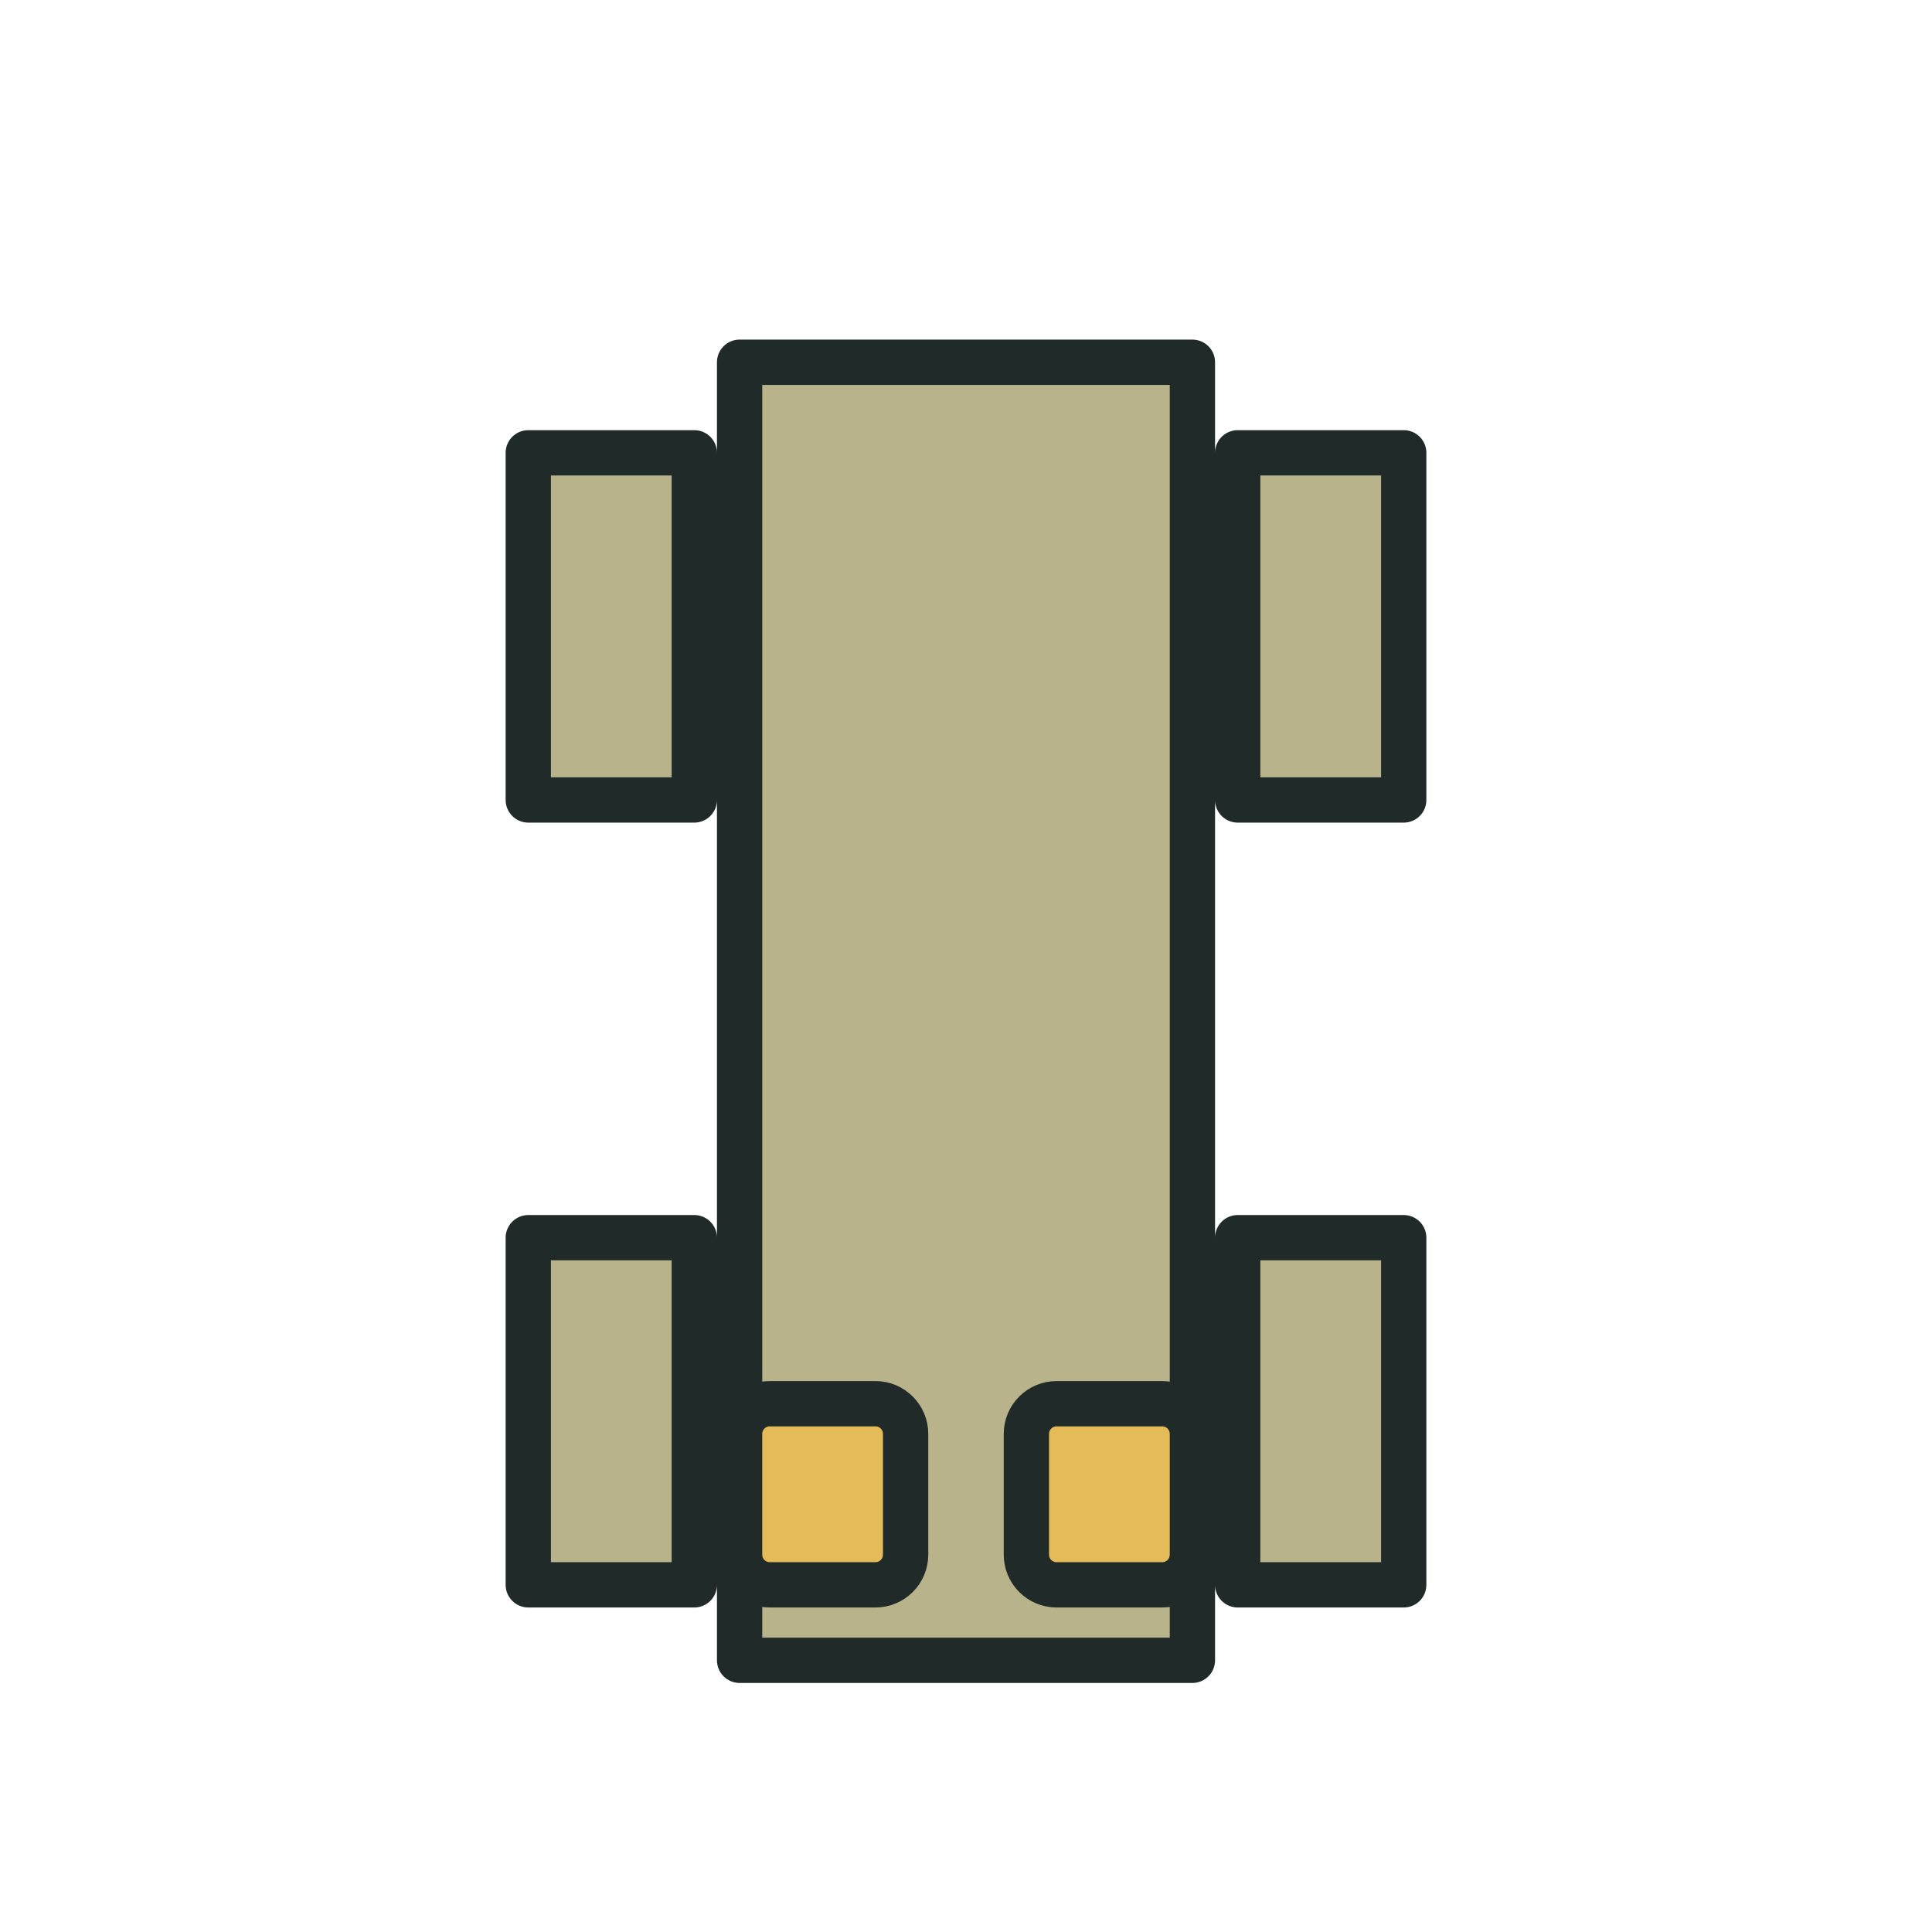
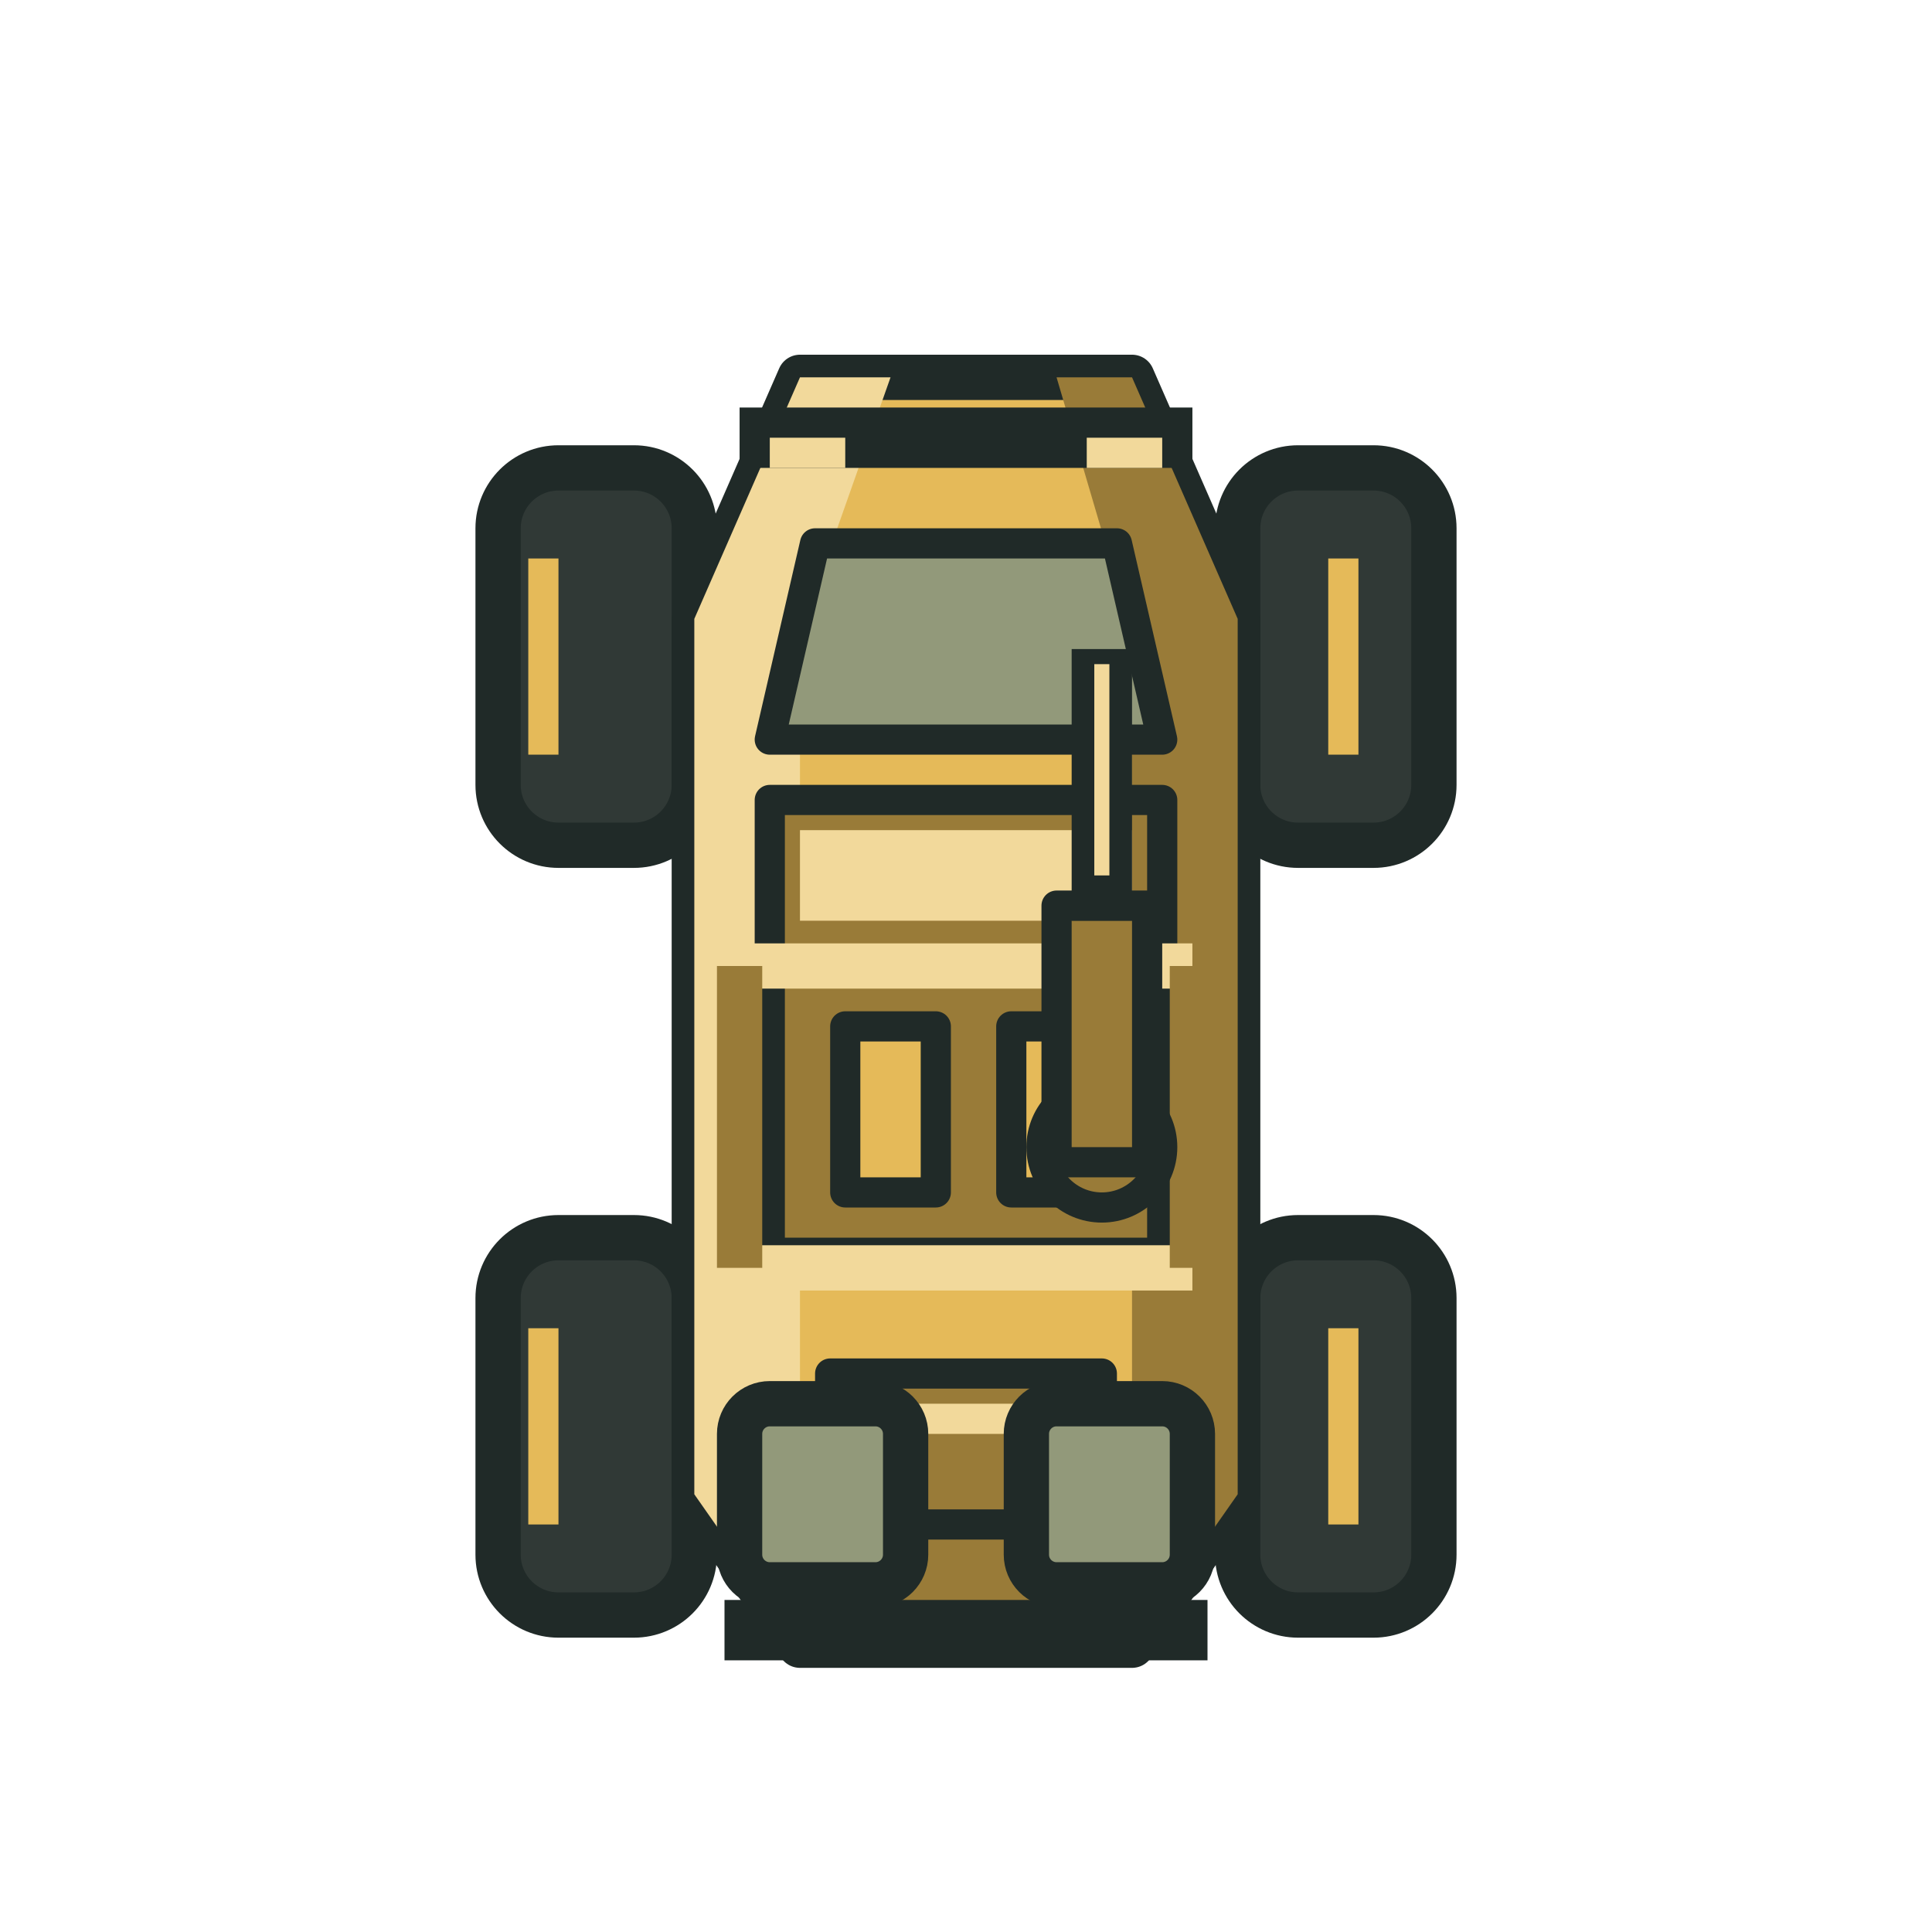
<svg xmlns="http://www.w3.org/2000/svg" width="128" height="128" viewBox="0 0 128 128">
-   <path d="M49 24 H79 V110 H49 Z M35 30 H46 V53 H35 Z M82 30 H93 V53 H82 Z M35 82 H46 V105 H35 Z M82 82 H93 V105 H82 Z" fill="#b8b38a" stroke="#202a28" stroke-width="3" stroke-linejoin="round" />
-   <rect x="49" y="93" width="11" height="12" rx="2" fill="#e5ba59" stroke="#202a28" stroke-width="3" />
-   <rect x="68" y="93" width="11" height="12" rx="2" fill="#e5ba59" stroke="#202a28" stroke-width="3" />
+   <g stroke="#202a28" stroke-width="3" stroke-linejoin="round">
+     <path d="M41 43h46M41 94h46" stroke="#997b38" stroke-width="5" />
+     <g fill="#303936">
+       <rect x="33" y="31" width="13" height="25" rx="4" />
+       <rect x="82" y="31" width="13" height="25" rx="4" />
+       <rect x="33" y="82" width="13" height="25" rx="4" />
+       <rect x="82" y="82" width="13" height="25" rx="4" />
+     </g>
+     <path d="M36 37v13m53-13v13M36 88v13m53-13v13" stroke="#e5ba59" stroke-width="2" />
+     <path d="M53 25h22l7 16v58l-7 10H53l-7-10V41Z" fill="#e5ba59" />
+     <path d="M53 25h6l-6 17v56l6 11h-6l-7-10V41Z" fill="#f2d99b" stroke="none" />
+     <path d="M75 25l7 16v58l-7 10H59v-8h16V42l-5-17Z" fill="#997b38" stroke="none" />
+     <path d="M49 29h30M48 108h32" fill="none" stroke-width="4" />
+     <path d="M54 36h20l3 13H51Z" fill="#92997a" stroke-width="2" />
+     <path d="M51 53h26v30H51Z" fill="#997b38" stroke-width="2" />
+     <path d="M53 55h22v6H53Z" fill="#f2d99b" stroke="none" />
+     <path d="M56 68h6v11h-6Zm11 0h6v11h-6Z" fill="#e5ba59" stroke-width="2" />
+     <path d="M49 64h30M49 84h30" stroke="#f2d99b" stroke-width="3" />
+     <path d="M49 64v20m30-20v20" stroke="#997b38" stroke-width="3" />
+     <circle cx="73" cy="76" r="4" fill="#997b38" stroke-width="2" />
+     <path d="M70 60h6v17h-6Z" fill="#997b38" stroke-width="2" />
+     <path d="M73 43v18" stroke="#202a28" stroke-width="4" />
+     <path d="M73 44v14" stroke="#f2d99b" stroke-width="1" />
+     <path d="M55 91h18v10H55Z" fill="#997b38" stroke-width="2" />
+     <path d="M58 94h12" stroke="#f2d99b" stroke-width="2" />
+     <path d="M51 30h5m16 0h5" stroke="#f2d99b" stroke-width="2" />
+   </g>
+   <rect x="49" y="93" width="11" height="12" rx="2" fill="#92997a" stroke="#202a28" stroke-width="3" />
+   <rect x="68" y="93" width="11" height="12" rx="2" fill="#92997a" stroke="#202a28" stroke-width="3" />
</svg>
